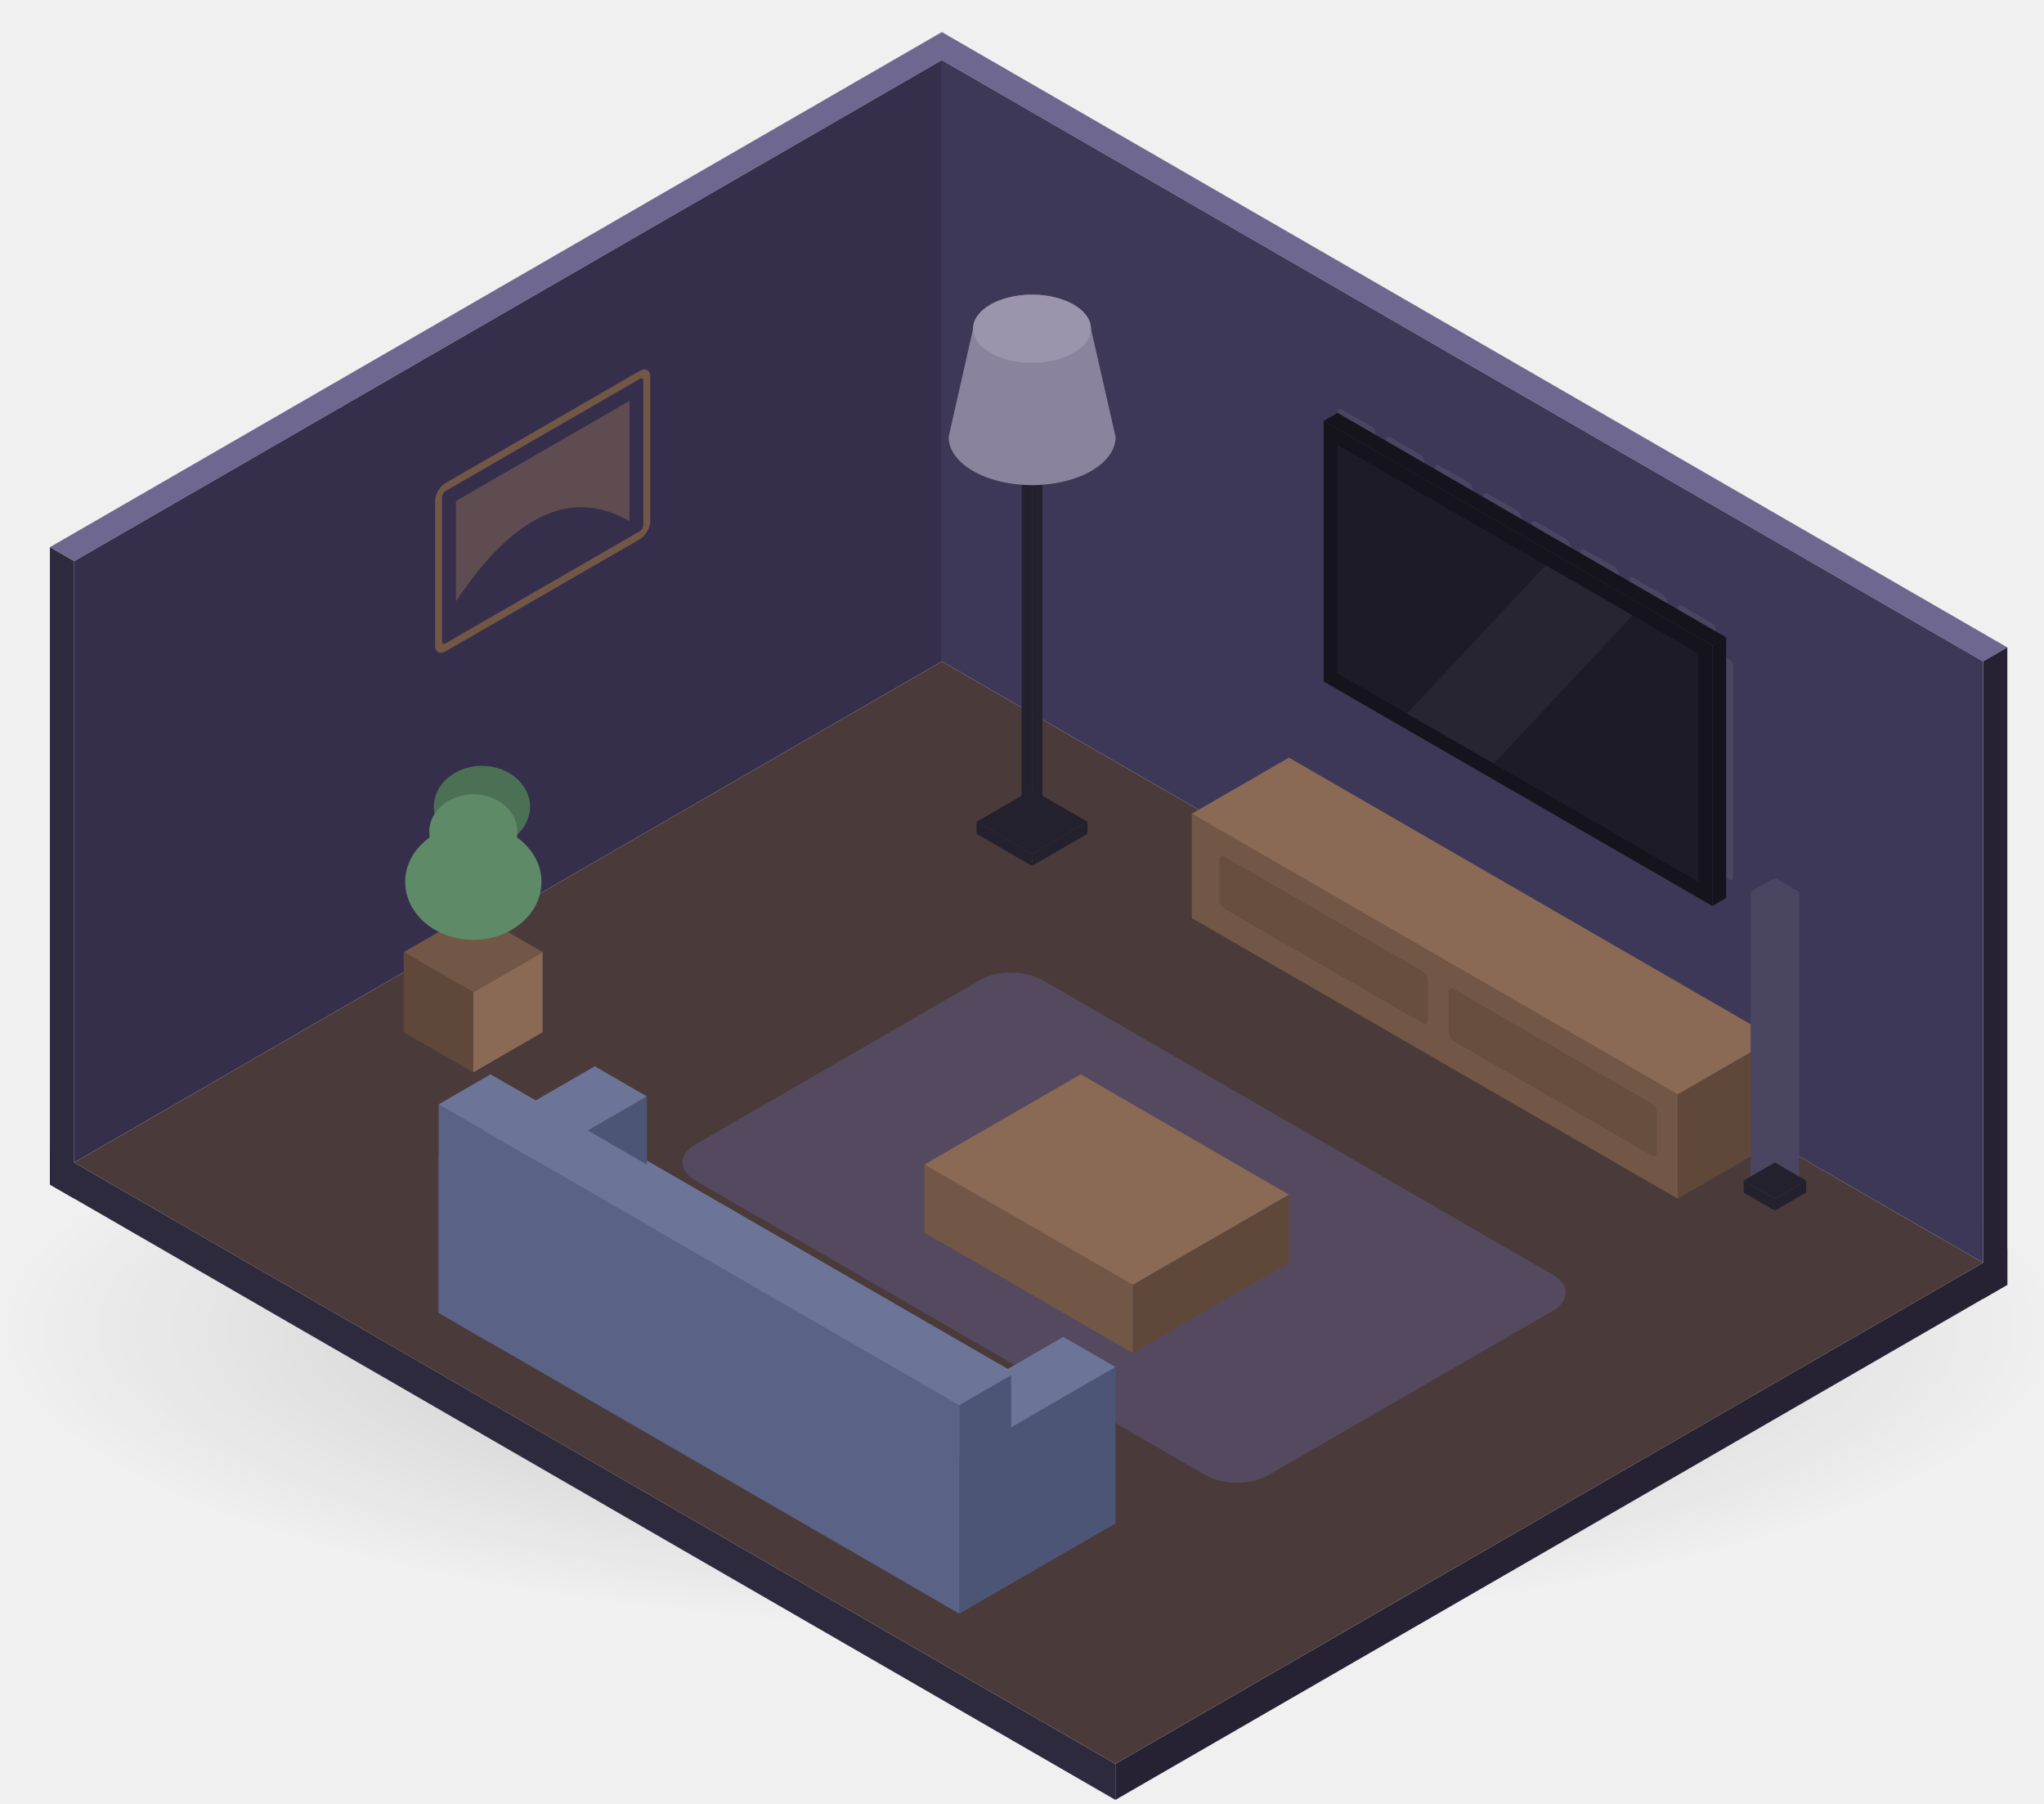
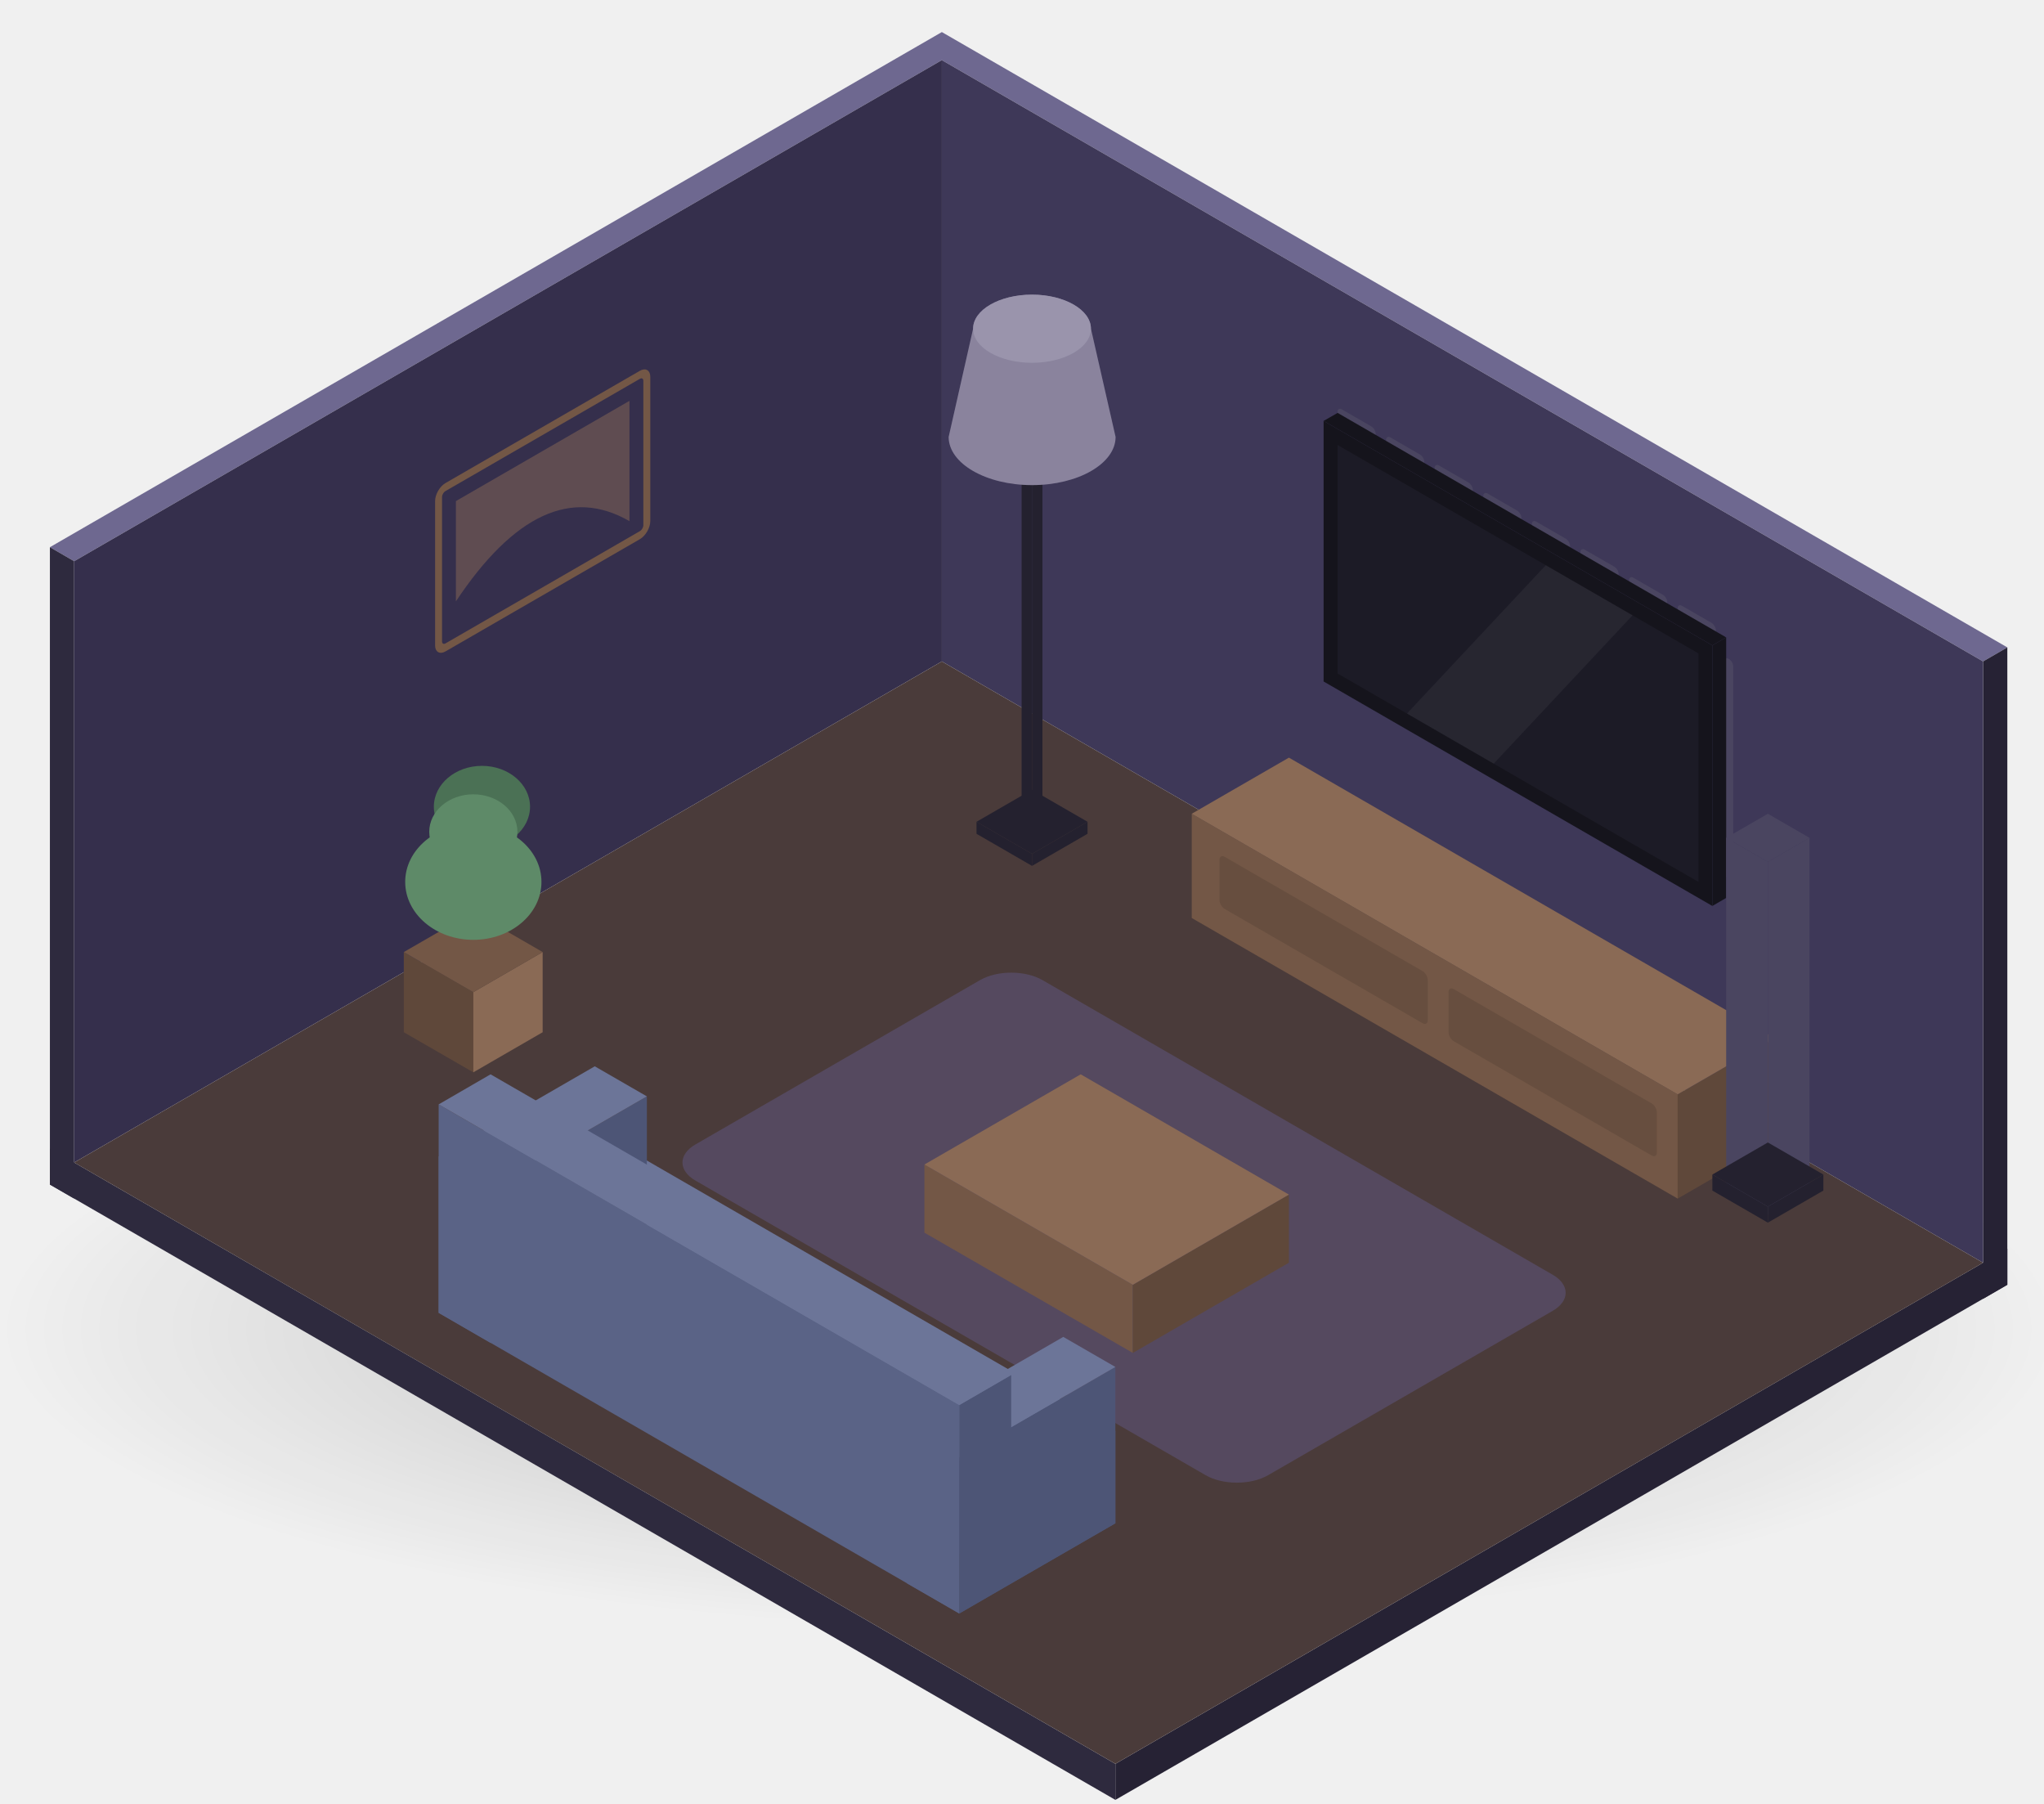
<svg xmlns="http://www.w3.org/2000/svg" viewBox="-470 -330 1020 900">
  <defs>
    <clipPath id="5cA">
      <rect x="0" y="0" width="600" height="300" />
    </clipPath>
    <clipPath id="5cB">
      <rect x="0" y="0" width="500" height="300" />
    </clipPath>
    <clipPath id="5cF">
      <rect x="0" y="0" width="600" height="500" />
    </clipPath>
    <radialGradient id="5sh">
      <stop offset="0" stop-color="#000" stop-opacity="0.22" />
      <stop offset="1" stop-color="#000" stop-opacity="0" />
    </radialGradient>
  </defs>
  <ellipse cx="43.3" cy="333.0" rx="520" ry="150" fill="url(#5sh)" />
  <polygon points="-445.1,261.0 86.6,568.0 86.6,550.0 -445.1,243.0" fill="#2E2A3E" />
  <polygon points="531.7,311.0 86.6,568.0 86.6,550.0 531.7,293.0" fill="#262234" />
  <polygon points="0.0,-314.0 531.7,-7.0 519.6,0.0 0.0,-300.0 -433.0,-50.0 -445.1,-57.0" fill="#6E6890" />
  <polygon points="531.7,311.0 519.6,318.0 519.6,0.0 531.7,-7.0" fill="#262234" />
  <polygon points="-445.1,261.0 -433.0,268.0 -433.0,-50.0 -445.1,-57.0" fill="#2E2A3E" />
  <polygon points="0.0,0.0 519.6,300.0 519.6,0.0 0.0,-300.0" fill="#3E3858" />
  <polygon points="0.0,0.0 -433.0,250.0 -433.0,-50.0 0.0,-300.0" fill="#352F4C" />
  <polygon points="0.0,0.0 519.6,300.0 86.6,550.0 -433.0,250.0" fill="#4A3B3A" />
  <g transform="matrix(-0.8660254 0.5 0 -1 0 0)">
    <rect x="170" y="150" width="120" height="80" rx="4" fill="#352F4C" stroke="#735746" stroke-width="4" />
    <path d="M180 160 Q230 210 280 170 L280 220 L180 220 Z" fill="#8A6A55" opacity="0.5" />
  </g>
  <g transform="matrix(0.8660254 0.5 -0.8660254 0.5 0 0)">
    <rect x="170" y="130" width="330" height="200" rx="18" fill="#55495F" />
  </g>
  <g transform="matrix(0.8660254 0.5 0 -1 0 0)">
    <rect x="228" y="236" width="22" height="5" rx="2.5" fill="#4A4560" />
    <rect x="256" y="236" width="22" height="5" rx="2.5" fill="#4A4560" />
    <rect x="284" y="236" width="22" height="5" rx="2.5" fill="#4A4560" />
    <rect x="312" y="236" width="22" height="5" rx="2.5" fill="#4A4560" />
    <rect x="340" y="236" width="22" height="5" rx="2.5" fill="#4A4560" />
    <rect x="368" y="236" width="22" height="5" rx="2.5" fill="#4A4560" />
    <rect x="396" y="236" width="22" height="5" rx="2.5" fill="#4A4560" />
    <rect x="424" y="236" width="22" height="5" rx="2.5" fill="#4A4560" />
    <rect x="224" y="118" width="5" height="110" rx="2.5" fill="#4A4560" />
    <rect x="451" y="118" width="5" height="110" rx="2.5" fill="#4A4560" />
  </g>
  <polygon points="190.5,10.0 384.5,122.0 384.5,-8.0 190.5,-120.0" fill="#15141C" />
  <polygon points="391.4,118.0 384.5,122.0 384.5,-8.0 391.4,-12.0" fill="#15141C" />
  <polygon points="197.5,-124.0 391.4,-12.0 384.5,-8.0 190.5,-120.0" fill="#15141C" />
  <g transform="translate(-6.93 4.00) matrix(0.8660254 0.5 0 -1 0 0)">
    <rect x="236" y="116" width="208" height="114" fill="#1C1B26" />
    <path d="M356 230 L406 230 L326 116 L276 116 Z" fill="#FFFFFF" opacity="0.05" />
  </g>
  <polygon points="124.7,128.0 367.2,268.0 367.2,216.0 124.7,76.0" fill="#735746" />
  <polygon points="415.7,240.0 367.2,268.0 367.2,216.0 415.7,188.0" fill="#5F483A" />
  <polygon points="173.2,48.0 415.7,188.0 367.2,216.0 124.7,76.0" fill="#8A6A55" />
  <g transform="translate(-48.50 28.00) matrix(0.8660254 0.5 0 -1 0 0)">
    <rect x="216" y="14" width="120" height="26" rx="3" fill="#5F483A" opacity="0.6" />
    <rect x="348" y="14" width="120" height="26" rx="3" fill="#5F483A" opacity="0.6" />
  </g>
-   <polygon points="403.6,265.0 415.7,272.0 415.7,122.0 403.6,115.0" fill="#4A4560" />
-   <polygon points="427.8,265.0 415.7,272.0 415.7,122.0 427.8,115.0" fill="#4A4560" />
-   <polygon points="415.7,108.0 427.8,115.0 415.7,122.0 403.6,115.0" fill="#4A4560" />
-   <polygon points="400.1,265.0 415.7,274.0 415.7,268.0 400.1,259.0" fill="#24212F" />
-   <polygon points="431.3,265.0 415.7,274.0 415.7,268.0 431.3,259.0" fill="#24212F" />
-   <polygon points="415.7,250.0 431.3,259.0 415.7,268.0 400.1,259.0" fill="#24212F" />
+   <polygon points="391.4,264.0 412.2,276.0 412.2,100.0 391.4,88.0" fill="#4A4560" />
+   <polygon points="433.0,264.0 412.2,276.0 412.2,100.0 433.0,88.0" fill="#4A4560" />
+   <polygon points="412.2,76.0 433.0,88.0 412.2,100.0 391.4,88.0" fill="#4A4560" />
+   <polygon points="384.5,264.0 412.2,280.0 412.2,272.0 384.5,256.0" fill="#24212F" />
+   <polygon points="439.9,264.0 412.2,280.0 412.2,272.0 439.9,256.0" fill="#24212F" />
+   <polygon points="412.2,240.0 439.9,256.0 412.2,272.0 384.5,256.0" fill="#24212F" />
  <polygon points="17.3,86.0 45.0,102.0 45.0,96.0 17.3,80.0" fill="#24212F" />
  <polygon points="72.7,86.0 45.0,102.0 45.0,96.0 72.7,80.0" fill="#24212F" />
  <polygon points="45.0,64.0 72.7,80.0 45.0,96.0 17.3,80.0" fill="#24212F" />
  <polygon points="39.8,80.0 45.0,83.0 45.0,-111.0 39.8,-114.0" fill="#24212F" />
  <polygon points="50.2,80.0 45.0,83.0 45.0,-111.0 50.2,-114.0" fill="#24212F" />
  <polygon points="45.0,-117.0 50.2,-114.0 45.0,-111.0 39.8,-114.0" fill="#24212F" />
  <path d="M3.4 -112.0 A41.6 24.0 0 0 0 86.7 -112.0 L74.4 -166.0 A29.4 17.0 0 0 0 15.6 -166.0 Z" fill="#7A7390" />
  <ellipse cx="45.0" cy="-166.0" rx="29.4" ry="17.0" fill="#8E88A3" opacity="0.9" />
  <path d="M3.4 -112.0 A41.6 24.0 0 0 0 86.7 -112.0 L74.4 -166.0 A29.4 17.0 0 0 0 15.6 -166.0 Z" fill="#FFFFFF" opacity="0.12" />
  <polygon points="-268.5,185.0 -233.8,205.0 -233.8,165.0 -268.5,145.0" fill="#5F483A" />
  <polygon points="-199.2,185.0 -233.8,205.0 -233.8,165.0 -199.2,145.0" fill="#8A6A55" />
  <polygon points="-233.8,125.0 -199.2,145.0 -233.8,165.0 -268.5,145.0" fill="#735746" />
  <ellipse cx="-233.8" cy="110.0" rx="34" ry="28.9" fill="#5E8A68" />
  <ellipse cx="-229.5" cy="72.5" rx="24" ry="20.4" fill="#4B7155" />
  <ellipse cx="-233.8" cy="85.0" rx="22" ry="18.7" fill="#5E8A68" />
  <polygon points="-8.7,285.0 95.3,345.0 95.3,311.0 -8.7,251.0" fill="#735746" />
  <polygon points="173.2,300.0 95.3,345.0 95.3,311.0 173.2,266.0" fill="#5F483A" />
  <polygon points="69.3,206.0 173.2,266.0 95.3,311.0 -8.7,251.0" fill="#8A6A55" />
  <polygon points="-225.2,310.0 34.6,460.0 34.6,414.0 -225.2,264.0" fill="#5A6386" />
  <polygon points="86.6,430.0 34.6,460.0 34.6,414.0 86.6,384.0" fill="#4D5576" />
  <polygon points="-173.2,234.0 86.6,384.0 34.6,414.0 -225.2,264.0" fill="#6C7598" />
  <polygon points="-251.1,325.0 -225.2,340.0 -225.2,262.0 -251.1,247.0" fill="#5A6386" />
  <polygon points="-147.2,295.0 -225.2,340.0 -225.2,262.0 -147.2,217.0" fill="#4D5576" />
  <polygon points="-173.2,202.0 -147.2,217.0 -225.2,262.0 -251.1,247.0" fill="#6C7598" />
  <polygon points="-17.3,460.0 8.7,475.0 8.7,397.0 -17.3,382.0" fill="#5A6386" />
  <polygon points="86.6,430.0 8.7,475.0 8.7,397.0 86.6,352.0" fill="#4D5576" />
  <polygon points="60.6,337.0 86.6,352.0 8.7,397.0 -17.3,382.0" fill="#6C7598" />
  <polygon points="-251.1,325.0 8.7,475.0 8.7,371.0 -251.1,221.0" fill="#5A6386" />
  <polygon points="34.6,460.0 8.7,475.0 8.7,371.0 34.6,356.0" fill="#4D5576" />
  <polygon points="-225.2,206.0 34.6,356.0 8.7,371.0 -251.1,221.0" fill="#6C7598" />
</svg>
